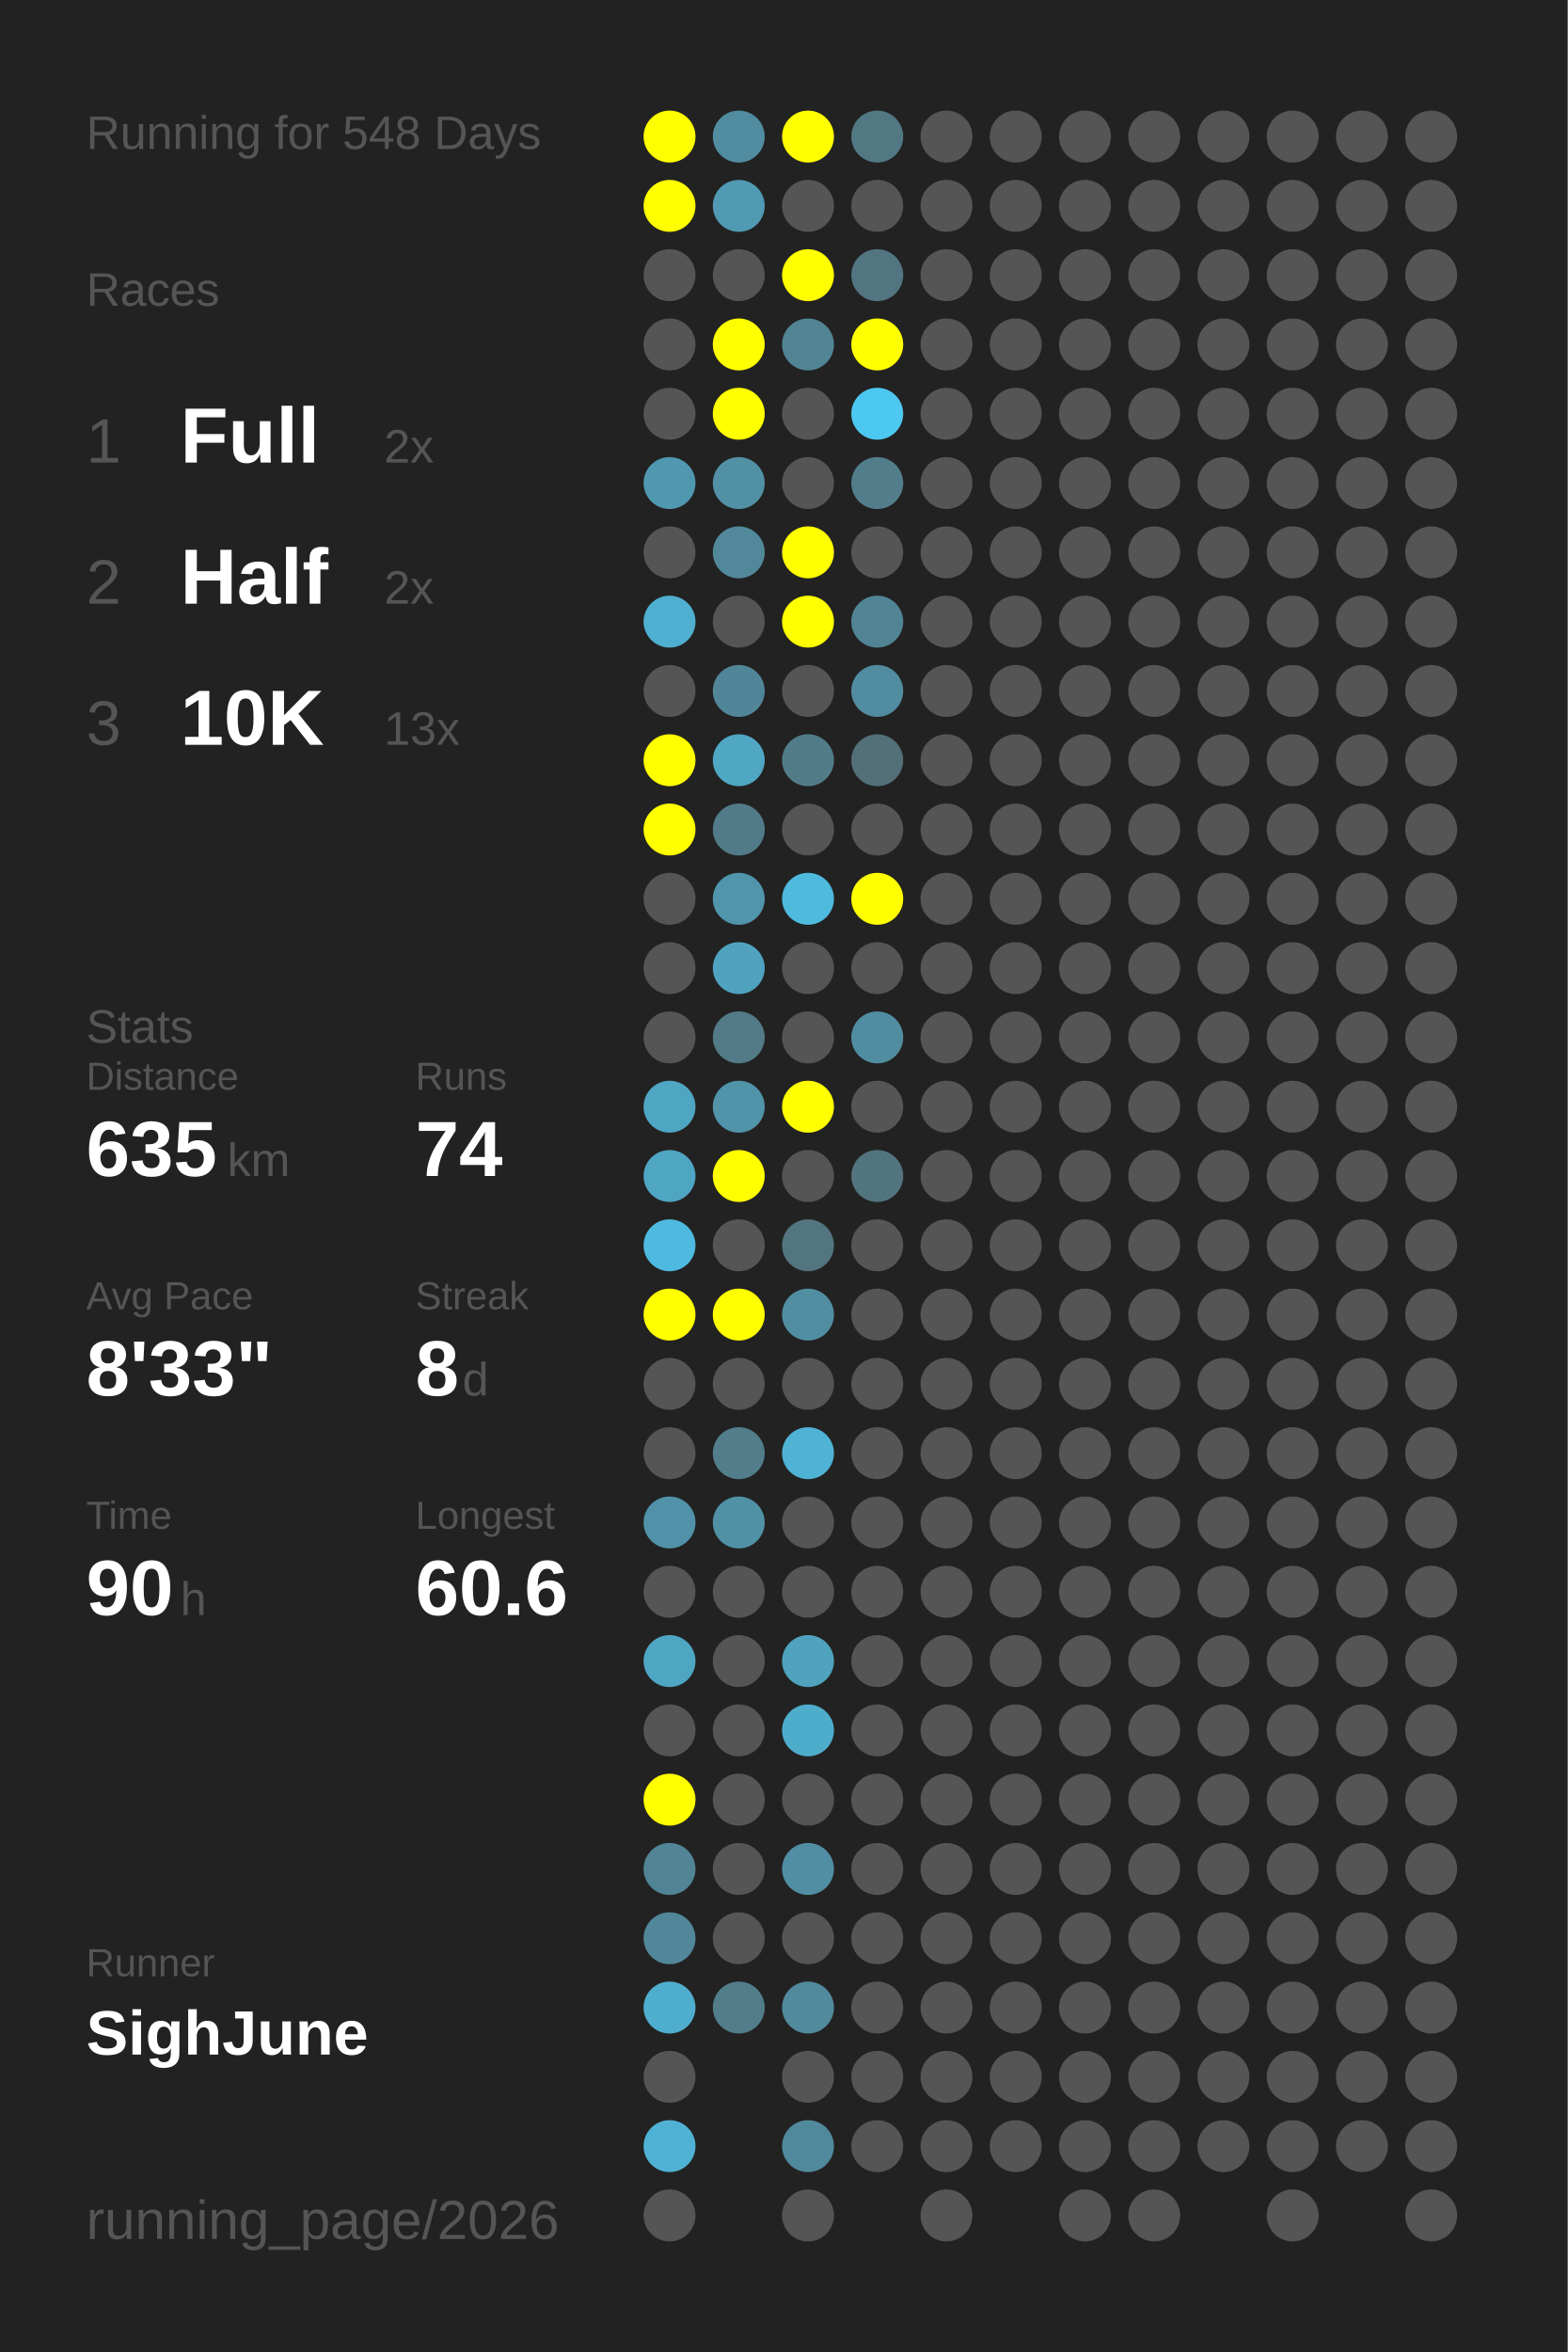
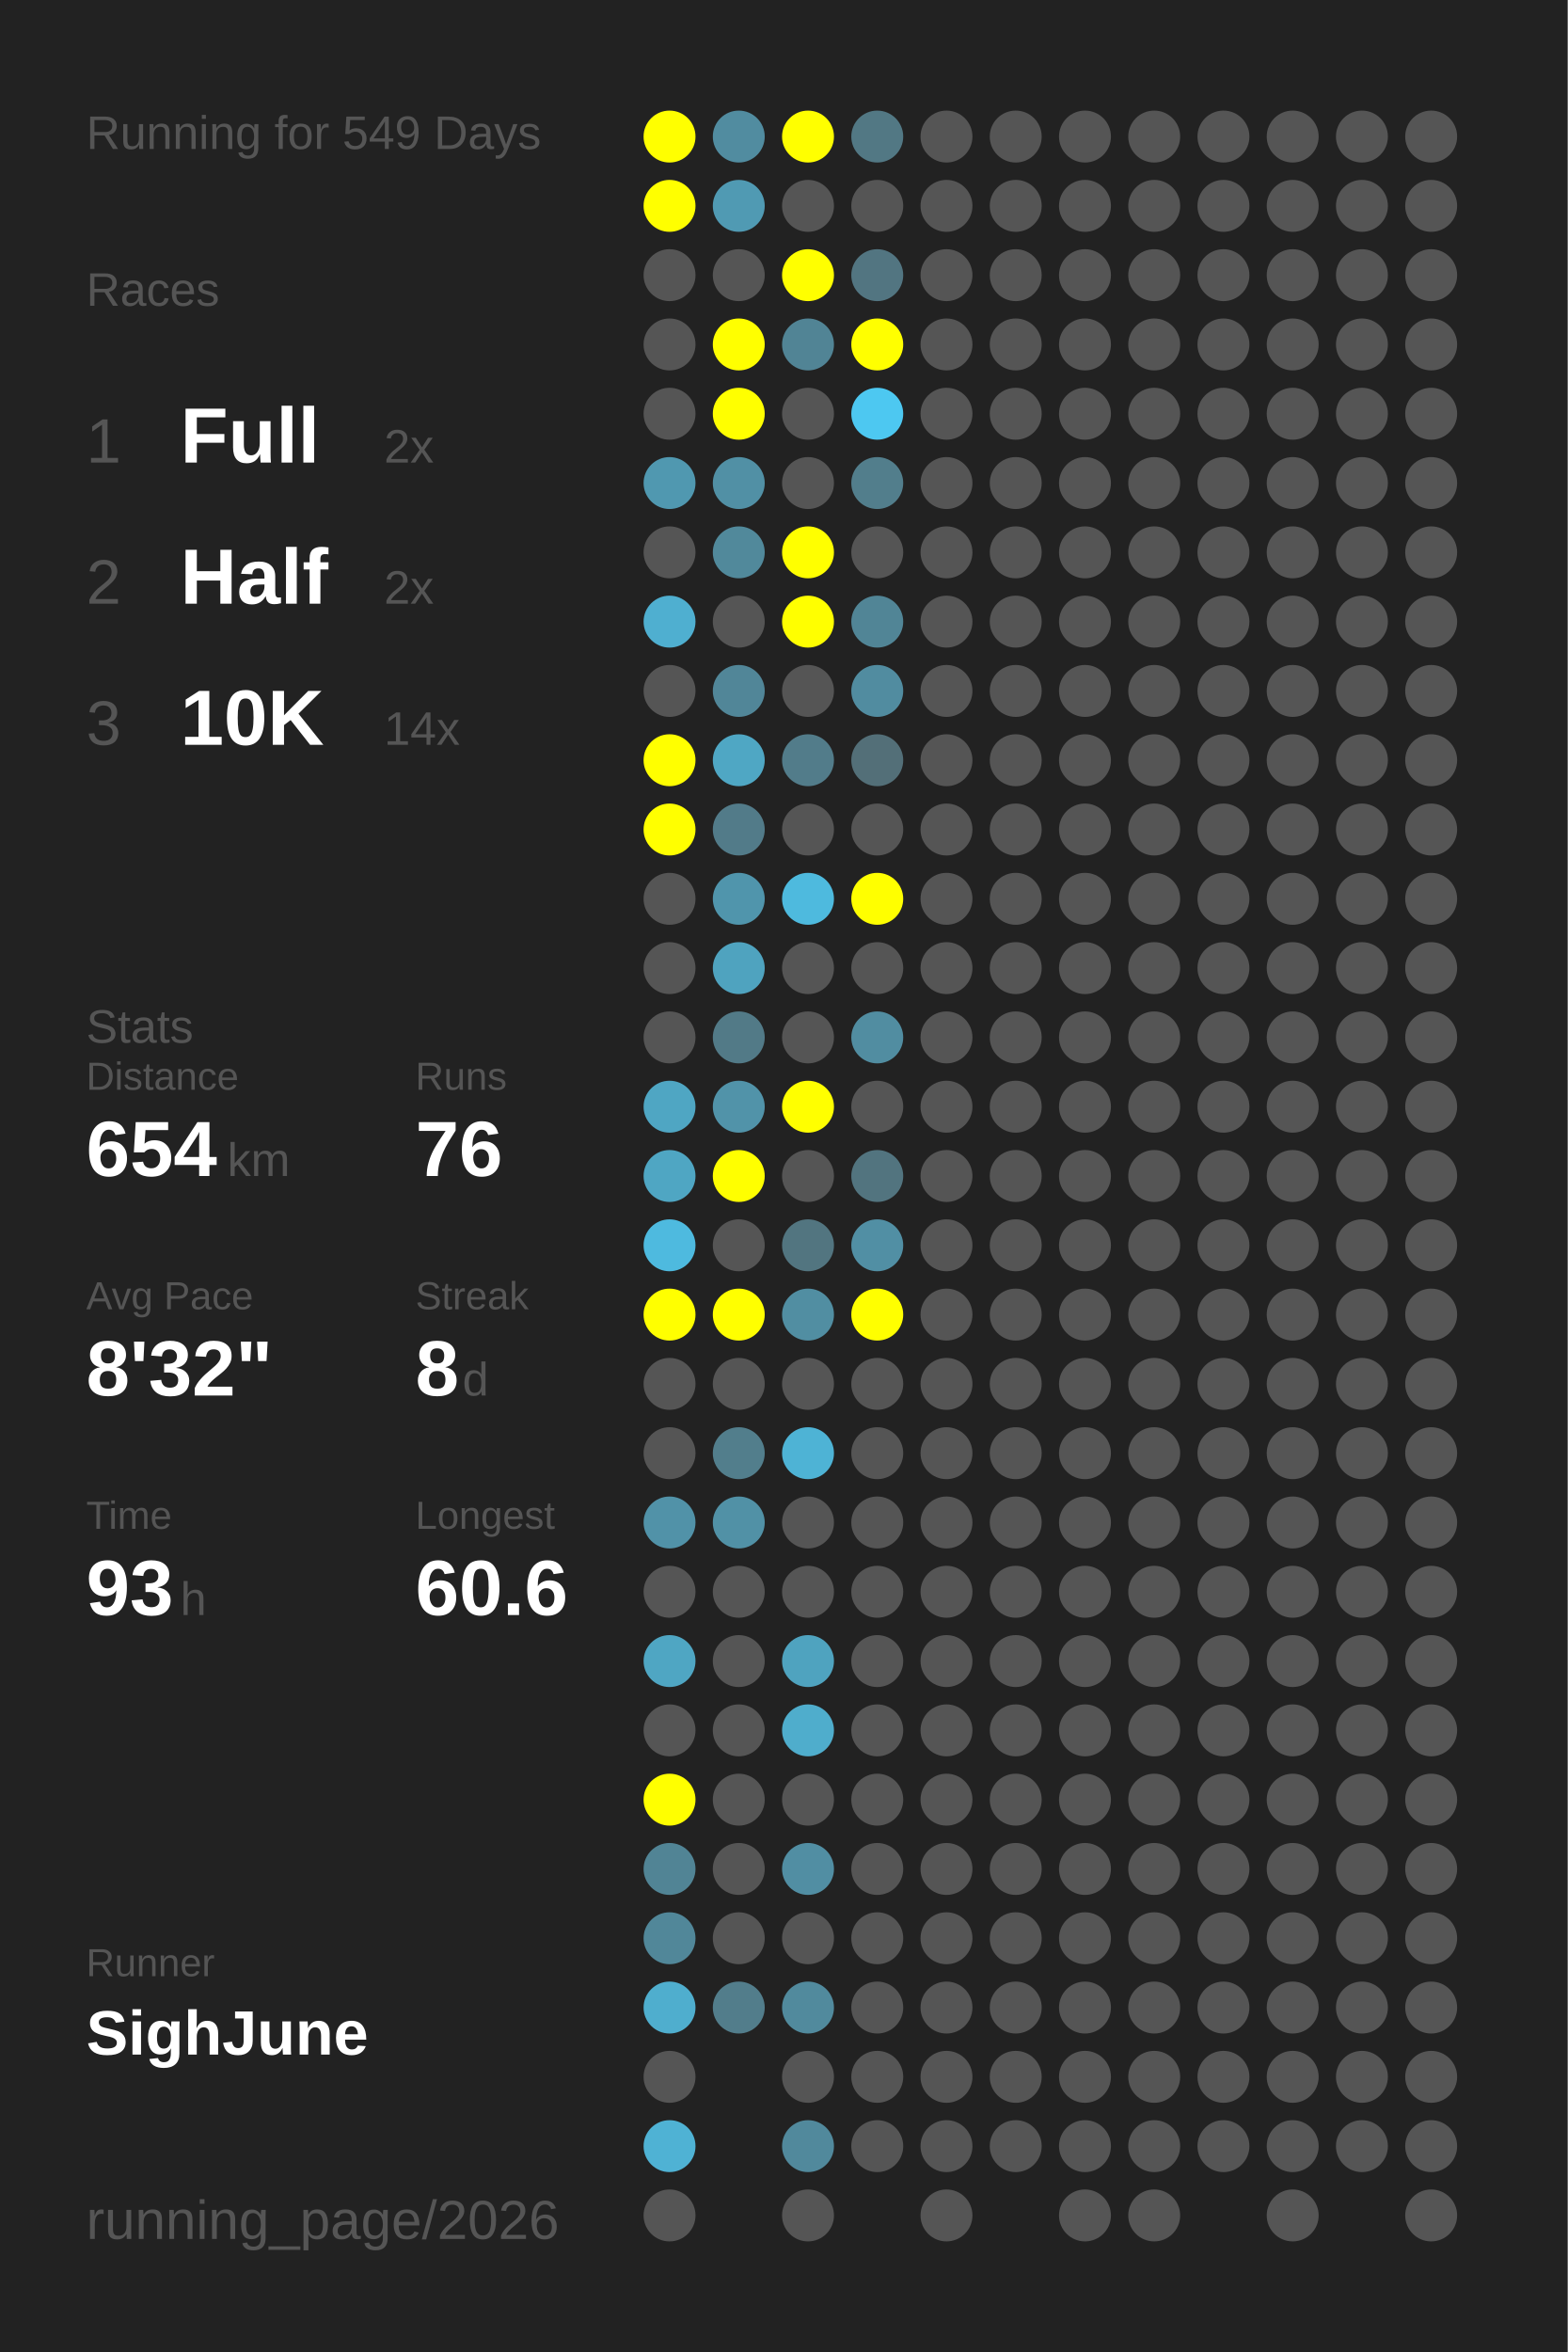
<svg xmlns="http://www.w3.org/2000/svg" baseProfile="full" height="300mm" version="1.1" viewBox="0,0,200,300" width="200mm">
  <defs />
  <rect fill="#222222" height="300" width="200" x="0" y="0" />
-   <text fill="#555555" style="font-size:6px; font-family:Arial;" x="11" y="19">Running for 548 Days</text>
+   <text fill="#555555" style="font-size:6px; font-family:Arial;" x="11" y="19">Running for 549 Days</text>
  <text fill="#555555" style="font-size:6px; font-family:Arial;" x="11" y="39">Races</text>
  <text fill="#555555" style="font-size:8px; font-family:Arial;" x="11" y="59">1</text>
  <text fill="#FFFFFF" style="font-size:10px; font-family:Arial; font-weight:bold;" x="23" y="59">Full</text>
  <text fill="#555555" style="font-size:6px; font-family:Arial;" x="49" y="59">2x</text>
  <text fill="#555555" style="font-size:8px; font-family:Arial;" x="11" y="77">2</text>
  <text fill="#FFFFFF" style="font-size:10px; font-family:Arial; font-weight:bold;" x="23" y="77">Half</text>
  <text fill="#555555" style="font-size:6px; font-family:Arial;" x="49" y="77">2x</text>
  <text fill="#555555" style="font-size:8px; font-family:Arial;" x="11" y="95">3</text>
  <text fill="#FFFFFF" style="font-size:10px; font-family:Arial; font-weight:bold;" x="23" y="95">10K</text>
-   <text fill="#555555" style="font-size:6px; font-family:Arial;" x="49" y="95">13x</text>
+   <text fill="#555555" style="font-size:6px; font-family:Arial;" x="49" y="95">14x</text>
  <text fill="#555555" style="font-size:6px; font-family:Arial;" x="11" y="133">Stats</text>
  <text fill="#555555" style="font-size:5px; font-family:Arial;" x="11" y="139">Distance</text>
-   <text fill="#FFFFFF" style="font-size:10px; font-family:Arial; font-weight:bold;" x="11" y="150">635</text>
+   <text fill="#FFFFFF" style="font-size:10px; font-family:Arial; font-weight:bold;" x="11" y="150">654</text>
  <text fill="#555555" style="font-size:6px; font-family:Arial;" x="29" y="150">km</text>
  <text fill="#555555" style="font-size:5px; font-family:Arial;" x="53" y="139">Runs</text>
-   <text fill="#FFFFFF" style="font-size:10px; font-family:Arial; font-weight:bold;" x="53" y="150">74</text>
+   <text fill="#FFFFFF" style="font-size:10px; font-family:Arial; font-weight:bold;" x="53" y="150">76</text>
  <text fill="#555555" style="font-size:5px; font-family:Arial;" x="11" y="167">Avg Pace</text>
-   <text fill="#FFFFFF" style="font-size:10px; font-family:Arial; font-weight:bold;" x="11" y="178">8'33"</text>
+   <text fill="#FFFFFF" style="font-size:10px; font-family:Arial; font-weight:bold;" x="11" y="178">8'32"</text>
  <text fill="#555555" style="font-size:5px; font-family:Arial;" x="53" y="167">Streak</text>
  <text fill="#FFFFFF" style="font-size:10px; font-family:Arial; font-weight:bold;" x="53" y="178">8</text>
  <text fill="#555555" style="font-size:6px; font-family:Arial;" x="59" y="178">d</text>
  <text fill="#555555" style="font-size:5px; font-family:Arial;" x="11" y="195">Time</text>
-   <text fill="#FFFFFF" style="font-size:10px; font-family:Arial; font-weight:bold;" x="11" y="206">90</text>
+   <text fill="#FFFFFF" style="font-size:10px; font-family:Arial; font-weight:bold;" x="11" y="206">93</text>
  <text fill="#555555" style="font-size:6px; font-family:Arial;" x="23" y="206">h</text>
  <text fill="#555555" style="font-size:5px; font-family:Arial;" x="53" y="195">Longest</text>
  <text fill="#FFFFFF" style="font-size:10px; font-family:Arial; font-weight:bold;" x="53" y="206">60.6</text>
  <text fill="#555555" style="font-size:5px; font-family:Arial;" x="11" y="252.065">Runner</text>
  <text fill="#FFFFFF" style="font-size:8px; font-family:Arial; font-weight:bold;" x="11" y="262.065">SighJune</text>
  <text fill="#555555" style="font-size:7px; font-family:Arial;" x="11" y="285.581">running_page/2026</text>
  <circle cx="85.417" cy="17.419" fill="#FFFF00" r="3.312" />
  <circle cx="85.417" cy="26.258" fill="#FFFF00" r="3.312" />
  <circle cx="85.417" cy="35.097" fill="#555555" r="3.312" />
  <circle cx="85.417" cy="43.935" fill="#555555" r="3.312" />
  <circle cx="85.417" cy="52.774" fill="#555555" r="3.312" />
  <circle cx="85.417" cy="61.613" fill="#5098b0" r="3.312" />
  <circle cx="85.417" cy="70.452" fill="#555555" r="3.312" />
  <circle cx="85.417" cy="79.29" fill="#4fafd0" r="3.312" />
  <circle cx="85.417" cy="88.129" fill="#555555" r="3.312" />
  <circle cx="85.417" cy="96.968" fill="#FFFF00" r="3.312" />
  <circle cx="85.417" cy="105.806" fill="#FFFF00" r="3.312" />
  <circle cx="85.417" cy="114.645" fill="#555555" r="3.312" />
  <circle cx="85.417" cy="123.484" fill="#555555" r="3.312" />
  <circle cx="85.417" cy="132.323" fill="#555555" r="3.312" />
  <circle cx="85.417" cy="141.161" fill="#4fa6c3" r="3.312" />
  <circle cx="85.417" cy="150" fill="#4fa6c3" r="3.312" />
  <circle cx="85.417" cy="158.839" fill="#4ebadf" r="3.312" />
  <circle cx="85.417" cy="167.677" fill="#FFFF00" r="3.312" />
  <circle cx="85.417" cy="176.516" fill="#555555" r="3.312" />
  <circle cx="85.417" cy="185.355" fill="#555555" r="3.312" />
  <circle cx="85.417" cy="194.194" fill="#5192a8" r="3.312" />
  <circle cx="85.417" cy="203.032" fill="#555555" r="3.312" />
  <circle cx="85.417" cy="211.871" fill="#4fa6c3" r="3.312" />
  <circle cx="85.417" cy="220.71" fill="#555555" r="3.312" />
  <circle cx="85.417" cy="229.548" fill="#FFFF00" r="3.312" />
  <circle cx="85.417" cy="238.387" fill="#518495" r="3.312" />
  <circle cx="85.417" cy="247.226" fill="#518799" r="3.312" />
  <circle cx="85.417" cy="256.065" fill="#4faece" r="3.312" />
  <circle cx="85.417" cy="264.903" fill="#555555" r="3.312" />
  <circle cx="85.417" cy="273.742" fill="#4fb2d4" r="3.312" />
  <circle cx="85.417" cy="282.581" fill="#555555" r="3.312" />
  <circle cx="94.25" cy="17.419" fill="#518ca0" r="3.312" />
  <circle cx="94.25" cy="26.258" fill="#509ab3" r="3.312" />
  <circle cx="94.25" cy="35.097" fill="#555555" r="3.312" />
  <circle cx="94.25" cy="43.935" fill="#FFFF00" r="3.312" />
  <circle cx="94.25" cy="52.774" fill="#FFFF00" r="3.312" />
  <circle cx="94.25" cy="61.613" fill="#5190a5" r="3.312" />
  <circle cx="94.25" cy="70.452" fill="#51899b" r="3.312" />
  <circle cx="94.25" cy="79.29" fill="#555555" r="3.312" />
  <circle cx="94.25" cy="88.129" fill="#518698" r="3.312" />
  <circle cx="94.25" cy="96.968" fill="#4fa7c4" r="3.312" />
  <circle cx="94.25" cy="105.806" fill="#527b89" r="3.312" />
  <circle cx="94.25" cy="114.645" fill="#5095ac" r="3.312" />
  <circle cx="94.25" cy="123.484" fill="#4fa3bf" r="3.312" />
  <circle cx="94.25" cy="132.323" fill="#527a87" r="3.312" />
  <circle cx="94.25" cy="141.161" fill="#5193a9" r="3.312" />
  <circle cx="94.25" cy="150" fill="#FFFF00" r="3.312" />
  <circle cx="94.25" cy="158.839" fill="#555555" r="3.312" />
  <circle cx="94.25" cy="167.677" fill="#FFFF00" r="3.312" />
  <circle cx="94.25" cy="176.516" fill="#555555" r="3.312" />
  <circle cx="94.25" cy="185.355" fill="#527e8c" r="3.312" />
  <circle cx="94.25" cy="194.194" fill="#5191a6" r="3.312" />
  <circle cx="94.25" cy="203.032" fill="#555555" r="3.312" />
  <circle cx="94.25" cy="211.871" fill="#555555" r="3.312" />
  <circle cx="94.25" cy="220.71" fill="#555555" r="3.312" />
  <circle cx="94.25" cy="229.548" fill="#555555" r="3.312" />
  <circle cx="94.25" cy="238.387" fill="#555555" r="3.312" />
  <circle cx="94.25" cy="247.226" fill="#555555" r="3.312" />
  <circle cx="94.25" cy="256.065" fill="#527d8b" r="3.312" />
  <circle cx="103.083" cy="17.419" fill="#FFFF00" r="3.312" />
  <circle cx="103.083" cy="26.258" fill="#555555" r="3.312" />
  <circle cx="103.083" cy="35.097" fill="#FFFF00" r="3.312" />
  <circle cx="103.083" cy="43.935" fill="#518495" r="3.312" />
  <circle cx="103.083" cy="52.774" fill="#555555" r="3.312" />
  <circle cx="103.083" cy="61.613" fill="#555555" r="3.312" />
  <circle cx="103.083" cy="70.452" fill="#FFFF00" r="3.312" />
  <circle cx="103.083" cy="79.29" fill="#FFFF00" r="3.312" />
  <circle cx="103.083" cy="88.129" fill="#555555" r="3.312" />
  <circle cx="103.083" cy="96.968" fill="#527c8a" r="3.312" />
  <circle cx="103.083" cy="105.806" fill="#555555" r="3.312" />
  <circle cx="103.083" cy="114.645" fill="#4ebade" r="3.312" />
  <circle cx="103.083" cy="123.484" fill="#555555" r="3.312" />
  <circle cx="103.083" cy="132.323" fill="#555555" r="3.312" />
  <circle cx="103.083" cy="141.161" fill="#FFFF00" r="3.312" />
  <circle cx="103.083" cy="150" fill="#555555" r="3.312" />
  <circle cx="103.083" cy="158.839" fill="#527580" r="3.312" />
  <circle cx="103.083" cy="167.677" fill="#518ea2" r="3.312" />
  <circle cx="103.083" cy="176.516" fill="#555555" r="3.312" />
  <circle cx="103.083" cy="185.355" fill="#4eb3d5" r="3.312" />
  <circle cx="103.083" cy="194.194" fill="#555555" r="3.312" />
  <circle cx="103.083" cy="203.032" fill="#555555" r="3.312" />
  <circle cx="103.083" cy="211.871" fill="#4fa3bf" r="3.312" />
  <circle cx="103.083" cy="220.71" fill="#4fadcc" r="3.312" />
  <circle cx="103.083" cy="229.548" fill="#555555" r="3.312" />
  <circle cx="103.083" cy="238.387" fill="#518ea3" r="3.312" />
  <circle cx="103.083" cy="247.226" fill="#555555" r="3.312" />
  <circle cx="103.083" cy="256.065" fill="#518a9d" r="3.312" />
  <circle cx="103.083" cy="264.903" fill="#555555" r="3.312" />
  <circle cx="103.083" cy="273.742" fill="#51899c" r="3.312" />
  <circle cx="103.083" cy="282.581" fill="#555555" r="3.312" />
  <circle cx="111.917" cy="17.419" fill="#527884" r="3.312" />
  <circle cx="111.917" cy="26.258" fill="#555555" r="3.312" />
  <circle cx="111.917" cy="35.097" fill="#527581" r="3.312" />
  <circle cx="111.917" cy="43.935" fill="#FFFF00" r="3.312" />
  <circle cx="111.917" cy="52.774" fill="#4dc8f1" r="3.312" />
  <circle cx="111.917" cy="61.613" fill="#527e8c" r="3.312" />
  <circle cx="111.917" cy="70.452" fill="#555555" r="3.312" />
  <circle cx="111.917" cy="79.29" fill="#518596" r="3.312" />
  <circle cx="111.917" cy="88.129" fill="#518ca0" r="3.312" />
  <circle cx="111.917" cy="96.968" fill="#536f78" r="3.312" />
  <circle cx="111.917" cy="105.806" fill="#555555" r="3.312" />
  <circle cx="111.917" cy="114.645" fill="#FFFF00" r="3.312" />
  <circle cx="111.917" cy="123.484" fill="#555555" r="3.312" />
  <circle cx="111.917" cy="132.323" fill="#518da1" r="3.312" />
  <circle cx="111.917" cy="141.161" fill="#555555" r="3.312" />
  <circle cx="111.917" cy="150" fill="#52747f" r="3.312" />
-   <circle cx="111.917" cy="158.839" fill="#555555" r="3.312" />
-   <circle cx="111.917" cy="167.677" fill="#555555" r="3.312" />
+   <circle cx="111.917" cy="158.839" fill="#518fa4" r="3.312" />
+   <circle cx="111.917" cy="167.677" fill="#FFFF00" r="3.312" />
  <circle cx="111.917" cy="176.516" fill="#555555" r="3.312" />
  <circle cx="111.917" cy="185.355" fill="#555555" r="3.312" />
  <circle cx="111.917" cy="194.194" fill="#555555" r="3.312" />
  <circle cx="111.917" cy="203.032" fill="#555555" r="3.312" />
  <circle cx="111.917" cy="211.871" fill="#555555" r="3.312" />
  <circle cx="111.917" cy="220.71" fill="#555555" r="3.312" />
  <circle cx="111.917" cy="229.548" fill="#555555" r="3.312" />
  <circle cx="111.917" cy="238.387" fill="#555555" r="3.312" />
  <circle cx="111.917" cy="247.226" fill="#555555" r="3.312" />
  <circle cx="111.917" cy="256.065" fill="#555555" r="3.312" />
  <circle cx="111.917" cy="264.903" fill="#555555" r="3.312" />
  <circle cx="111.917" cy="273.742" fill="#555555" r="3.312" />
  <circle cx="120.75" cy="17.419" fill="#555555" r="3.312" />
  <circle cx="120.75" cy="26.258" fill="#555555" r="3.312" />
  <circle cx="120.75" cy="35.097" fill="#555555" r="3.312" />
  <circle cx="120.75" cy="43.935" fill="#555555" r="3.312" />
  <circle cx="120.75" cy="52.774" fill="#555555" r="3.312" />
  <circle cx="120.75" cy="61.613" fill="#555555" r="3.312" />
  <circle cx="120.75" cy="70.452" fill="#555555" r="3.312" />
  <circle cx="120.75" cy="79.29" fill="#555555" r="3.312" />
  <circle cx="120.75" cy="88.129" fill="#555555" r="3.312" />
  <circle cx="120.75" cy="96.968" fill="#555555" r="3.312" />
  <circle cx="120.75" cy="105.806" fill="#555555" r="3.312" />
  <circle cx="120.75" cy="114.645" fill="#555555" r="3.312" />
  <circle cx="120.75" cy="123.484" fill="#555555" r="3.312" />
  <circle cx="120.75" cy="132.323" fill="#555555" r="3.312" />
  <circle cx="120.75" cy="141.161" fill="#555555" r="3.312" />
  <circle cx="120.75" cy="150" fill="#555555" r="3.312" />
  <circle cx="120.75" cy="158.839" fill="#555555" r="3.312" />
  <circle cx="120.75" cy="167.677" fill="#555555" r="3.312" />
  <circle cx="120.75" cy="176.516" fill="#555555" r="3.312" />
  <circle cx="120.75" cy="185.355" fill="#555555" r="3.312" />
  <circle cx="120.75" cy="194.194" fill="#555555" r="3.312" />
  <circle cx="120.75" cy="203.032" fill="#555555" r="3.312" />
  <circle cx="120.75" cy="211.871" fill="#555555" r="3.312" />
  <circle cx="120.75" cy="220.71" fill="#555555" r="3.312" />
  <circle cx="120.75" cy="229.548" fill="#555555" r="3.312" />
  <circle cx="120.75" cy="238.387" fill="#555555" r="3.312" />
  <circle cx="120.75" cy="247.226" fill="#555555" r="3.312" />
  <circle cx="120.75" cy="256.065" fill="#555555" r="3.312" />
  <circle cx="120.75" cy="264.903" fill="#555555" r="3.312" />
  <circle cx="120.75" cy="273.742" fill="#555555" r="3.312" />
  <circle cx="120.75" cy="282.581" fill="#555555" r="3.312" />
  <circle cx="129.583" cy="17.419" fill="#555555" r="3.312" />
  <circle cx="129.583" cy="26.258" fill="#555555" r="3.312" />
  <circle cx="129.583" cy="35.097" fill="#555555" r="3.312" />
  <circle cx="129.583" cy="43.935" fill="#555555" r="3.312" />
  <circle cx="129.583" cy="52.774" fill="#555555" r="3.312" />
  <circle cx="129.583" cy="61.613" fill="#555555" r="3.312" />
  <circle cx="129.583" cy="70.452" fill="#555555" r="3.312" />
  <circle cx="129.583" cy="79.29" fill="#555555" r="3.312" />
  <circle cx="129.583" cy="88.129" fill="#555555" r="3.312" />
  <circle cx="129.583" cy="96.968" fill="#555555" r="3.312" />
  <circle cx="129.583" cy="105.806" fill="#555555" r="3.312" />
  <circle cx="129.583" cy="114.645" fill="#555555" r="3.312" />
  <circle cx="129.583" cy="123.484" fill="#555555" r="3.312" />
  <circle cx="129.583" cy="132.323" fill="#555555" r="3.312" />
  <circle cx="129.583" cy="141.161" fill="#555555" r="3.312" />
  <circle cx="129.583" cy="150" fill="#555555" r="3.312" />
  <circle cx="129.583" cy="158.839" fill="#555555" r="3.312" />
  <circle cx="129.583" cy="167.677" fill="#555555" r="3.312" />
  <circle cx="129.583" cy="176.516" fill="#555555" r="3.312" />
  <circle cx="129.583" cy="185.355" fill="#555555" r="3.312" />
  <circle cx="129.583" cy="194.194" fill="#555555" r="3.312" />
  <circle cx="129.583" cy="203.032" fill="#555555" r="3.312" />
  <circle cx="129.583" cy="211.871" fill="#555555" r="3.312" />
  <circle cx="129.583" cy="220.71" fill="#555555" r="3.312" />
  <circle cx="129.583" cy="229.548" fill="#555555" r="3.312" />
  <circle cx="129.583" cy="238.387" fill="#555555" r="3.312" />
  <circle cx="129.583" cy="247.226" fill="#555555" r="3.312" />
  <circle cx="129.583" cy="256.065" fill="#555555" r="3.312" />
  <circle cx="129.583" cy="264.903" fill="#555555" r="3.312" />
  <circle cx="129.583" cy="273.742" fill="#555555" r="3.312" />
  <circle cx="138.417" cy="17.419" fill="#555555" r="3.312" />
  <circle cx="138.417" cy="26.258" fill="#555555" r="3.312" />
  <circle cx="138.417" cy="35.097" fill="#555555" r="3.312" />
  <circle cx="138.417" cy="43.935" fill="#555555" r="3.312" />
  <circle cx="138.417" cy="52.774" fill="#555555" r="3.312" />
  <circle cx="138.417" cy="61.613" fill="#555555" r="3.312" />
  <circle cx="138.417" cy="70.452" fill="#555555" r="3.312" />
  <circle cx="138.417" cy="79.29" fill="#555555" r="3.312" />
  <circle cx="138.417" cy="88.129" fill="#555555" r="3.312" />
  <circle cx="138.417" cy="96.968" fill="#555555" r="3.312" />
  <circle cx="138.417" cy="105.806" fill="#555555" r="3.312" />
  <circle cx="138.417" cy="114.645" fill="#555555" r="3.312" />
  <circle cx="138.417" cy="123.484" fill="#555555" r="3.312" />
  <circle cx="138.417" cy="132.323" fill="#555555" r="3.312" />
  <circle cx="138.417" cy="141.161" fill="#555555" r="3.312" />
  <circle cx="138.417" cy="150" fill="#555555" r="3.312" />
  <circle cx="138.417" cy="158.839" fill="#555555" r="3.312" />
  <circle cx="138.417" cy="167.677" fill="#555555" r="3.312" />
  <circle cx="138.417" cy="176.516" fill="#555555" r="3.312" />
  <circle cx="138.417" cy="185.355" fill="#555555" r="3.312" />
  <circle cx="138.417" cy="194.194" fill="#555555" r="3.312" />
  <circle cx="138.417" cy="203.032" fill="#555555" r="3.312" />
  <circle cx="138.417" cy="211.871" fill="#555555" r="3.312" />
  <circle cx="138.417" cy="220.71" fill="#555555" r="3.312" />
  <circle cx="138.417" cy="229.548" fill="#555555" r="3.312" />
  <circle cx="138.417" cy="238.387" fill="#555555" r="3.312" />
  <circle cx="138.417" cy="247.226" fill="#555555" r="3.312" />
  <circle cx="138.417" cy="256.065" fill="#555555" r="3.312" />
  <circle cx="138.417" cy="264.903" fill="#555555" r="3.312" />
  <circle cx="138.417" cy="273.742" fill="#555555" r="3.312" />
  <circle cx="138.417" cy="282.581" fill="#555555" r="3.312" />
  <circle cx="147.25" cy="17.419" fill="#555555" r="3.312" />
  <circle cx="147.25" cy="26.258" fill="#555555" r="3.312" />
  <circle cx="147.25" cy="35.097" fill="#555555" r="3.312" />
  <circle cx="147.25" cy="43.935" fill="#555555" r="3.312" />
  <circle cx="147.25" cy="52.774" fill="#555555" r="3.312" />
  <circle cx="147.25" cy="61.613" fill="#555555" r="3.312" />
  <circle cx="147.25" cy="70.452" fill="#555555" r="3.312" />
  <circle cx="147.25" cy="79.29" fill="#555555" r="3.312" />
  <circle cx="147.25" cy="88.129" fill="#555555" r="3.312" />
  <circle cx="147.25" cy="96.968" fill="#555555" r="3.312" />
  <circle cx="147.25" cy="105.806" fill="#555555" r="3.312" />
  <circle cx="147.25" cy="114.645" fill="#555555" r="3.312" />
  <circle cx="147.25" cy="123.484" fill="#555555" r="3.312" />
  <circle cx="147.25" cy="132.323" fill="#555555" r="3.312" />
  <circle cx="147.25" cy="141.161" fill="#555555" r="3.312" />
  <circle cx="147.25" cy="150" fill="#555555" r="3.312" />
  <circle cx="147.25" cy="158.839" fill="#555555" r="3.312" />
  <circle cx="147.25" cy="167.677" fill="#555555" r="3.312" />
  <circle cx="147.25" cy="176.516" fill="#555555" r="3.312" />
  <circle cx="147.25" cy="185.355" fill="#555555" r="3.312" />
  <circle cx="147.25" cy="194.194" fill="#555555" r="3.312" />
  <circle cx="147.25" cy="203.032" fill="#555555" r="3.312" />
  <circle cx="147.25" cy="211.871" fill="#555555" r="3.312" />
  <circle cx="147.25" cy="220.71" fill="#555555" r="3.312" />
  <circle cx="147.25" cy="229.548" fill="#555555" r="3.312" />
  <circle cx="147.25" cy="238.387" fill="#555555" r="3.312" />
  <circle cx="147.25" cy="247.226" fill="#555555" r="3.312" />
  <circle cx="147.25" cy="256.065" fill="#555555" r="3.312" />
  <circle cx="147.25" cy="264.903" fill="#555555" r="3.312" />
  <circle cx="147.25" cy="273.742" fill="#555555" r="3.312" />
  <circle cx="147.25" cy="282.581" fill="#555555" r="3.312" />
  <circle cx="156.083" cy="17.419" fill="#555555" r="3.312" />
  <circle cx="156.083" cy="26.258" fill="#555555" r="3.312" />
  <circle cx="156.083" cy="35.097" fill="#555555" r="3.312" />
  <circle cx="156.083" cy="43.935" fill="#555555" r="3.312" />
  <circle cx="156.083" cy="52.774" fill="#555555" r="3.312" />
  <circle cx="156.083" cy="61.613" fill="#555555" r="3.312" />
  <circle cx="156.083" cy="70.452" fill="#555555" r="3.312" />
  <circle cx="156.083" cy="79.29" fill="#555555" r="3.312" />
  <circle cx="156.083" cy="88.129" fill="#555555" r="3.312" />
  <circle cx="156.083" cy="96.968" fill="#555555" r="3.312" />
  <circle cx="156.083" cy="105.806" fill="#555555" r="3.312" />
  <circle cx="156.083" cy="114.645" fill="#555555" r="3.312" />
  <circle cx="156.083" cy="123.484" fill="#555555" r="3.312" />
  <circle cx="156.083" cy="132.323" fill="#555555" r="3.312" />
  <circle cx="156.083" cy="141.161" fill="#555555" r="3.312" />
  <circle cx="156.083" cy="150" fill="#555555" r="3.312" />
  <circle cx="156.083" cy="158.839" fill="#555555" r="3.312" />
  <circle cx="156.083" cy="167.677" fill="#555555" r="3.312" />
  <circle cx="156.083" cy="176.516" fill="#555555" r="3.312" />
  <circle cx="156.083" cy="185.355" fill="#555555" r="3.312" />
  <circle cx="156.083" cy="194.194" fill="#555555" r="3.312" />
  <circle cx="156.083" cy="203.032" fill="#555555" r="3.312" />
  <circle cx="156.083" cy="211.871" fill="#555555" r="3.312" />
  <circle cx="156.083" cy="220.71" fill="#555555" r="3.312" />
  <circle cx="156.083" cy="229.548" fill="#555555" r="3.312" />
  <circle cx="156.083" cy="238.387" fill="#555555" r="3.312" />
  <circle cx="156.083" cy="247.226" fill="#555555" r="3.312" />
  <circle cx="156.083" cy="256.065" fill="#555555" r="3.312" />
  <circle cx="156.083" cy="264.903" fill="#555555" r="3.312" />
  <circle cx="156.083" cy="273.742" fill="#555555" r="3.312" />
  <circle cx="164.917" cy="17.419" fill="#555555" r="3.312" />
  <circle cx="164.917" cy="26.258" fill="#555555" r="3.312" />
  <circle cx="164.917" cy="35.097" fill="#555555" r="3.312" />
  <circle cx="164.917" cy="43.935" fill="#555555" r="3.312" />
  <circle cx="164.917" cy="52.774" fill="#555555" r="3.312" />
  <circle cx="164.917" cy="61.613" fill="#555555" r="3.312" />
  <circle cx="164.917" cy="70.452" fill="#555555" r="3.312" />
  <circle cx="164.917" cy="79.29" fill="#555555" r="3.312" />
  <circle cx="164.917" cy="88.129" fill="#555555" r="3.312" />
  <circle cx="164.917" cy="96.968" fill="#555555" r="3.312" />
  <circle cx="164.917" cy="105.806" fill="#555555" r="3.312" />
  <circle cx="164.917" cy="114.645" fill="#555555" r="3.312" />
  <circle cx="164.917" cy="123.484" fill="#555555" r="3.312" />
  <circle cx="164.917" cy="132.323" fill="#555555" r="3.312" />
  <circle cx="164.917" cy="141.161" fill="#555555" r="3.312" />
  <circle cx="164.917" cy="150" fill="#555555" r="3.312" />
  <circle cx="164.917" cy="158.839" fill="#555555" r="3.312" />
  <circle cx="164.917" cy="167.677" fill="#555555" r="3.312" />
  <circle cx="164.917" cy="176.516" fill="#555555" r="3.312" />
  <circle cx="164.917" cy="185.355" fill="#555555" r="3.312" />
  <circle cx="164.917" cy="194.194" fill="#555555" r="3.312" />
  <circle cx="164.917" cy="203.032" fill="#555555" r="3.312" />
  <circle cx="164.917" cy="211.871" fill="#555555" r="3.312" />
  <circle cx="164.917" cy="220.71" fill="#555555" r="3.312" />
  <circle cx="164.917" cy="229.548" fill="#555555" r="3.312" />
  <circle cx="164.917" cy="238.387" fill="#555555" r="3.312" />
  <circle cx="164.917" cy="247.226" fill="#555555" r="3.312" />
  <circle cx="164.917" cy="256.065" fill="#555555" r="3.312" />
  <circle cx="164.917" cy="264.903" fill="#555555" r="3.312" />
  <circle cx="164.917" cy="273.742" fill="#555555" r="3.312" />
  <circle cx="164.917" cy="282.581" fill="#555555" r="3.312" />
  <circle cx="173.75" cy="17.419" fill="#555555" r="3.312" />
  <circle cx="173.75" cy="26.258" fill="#555555" r="3.312" />
  <circle cx="173.75" cy="35.097" fill="#555555" r="3.312" />
  <circle cx="173.75" cy="43.935" fill="#555555" r="3.312" />
  <circle cx="173.75" cy="52.774" fill="#555555" r="3.312" />
  <circle cx="173.75" cy="61.613" fill="#555555" r="3.312" />
  <circle cx="173.75" cy="70.452" fill="#555555" r="3.312" />
  <circle cx="173.75" cy="79.29" fill="#555555" r="3.312" />
  <circle cx="173.75" cy="88.129" fill="#555555" r="3.312" />
  <circle cx="173.75" cy="96.968" fill="#555555" r="3.312" />
  <circle cx="173.75" cy="105.806" fill="#555555" r="3.312" />
  <circle cx="173.75" cy="114.645" fill="#555555" r="3.312" />
  <circle cx="173.75" cy="123.484" fill="#555555" r="3.312" />
  <circle cx="173.75" cy="132.323" fill="#555555" r="3.312" />
  <circle cx="173.75" cy="141.161" fill="#555555" r="3.312" />
  <circle cx="173.75" cy="150" fill="#555555" r="3.312" />
  <circle cx="173.75" cy="158.839" fill="#555555" r="3.312" />
  <circle cx="173.75" cy="167.677" fill="#555555" r="3.312" />
  <circle cx="173.75" cy="176.516" fill="#555555" r="3.312" />
  <circle cx="173.75" cy="185.355" fill="#555555" r="3.312" />
  <circle cx="173.75" cy="194.194" fill="#555555" r="3.312" />
  <circle cx="173.75" cy="203.032" fill="#555555" r="3.312" />
  <circle cx="173.75" cy="211.871" fill="#555555" r="3.312" />
  <circle cx="173.75" cy="220.71" fill="#555555" r="3.312" />
  <circle cx="173.75" cy="229.548" fill="#555555" r="3.312" />
  <circle cx="173.75" cy="238.387" fill="#555555" r="3.312" />
  <circle cx="173.75" cy="247.226" fill="#555555" r="3.312" />
  <circle cx="173.75" cy="256.065" fill="#555555" r="3.312" />
  <circle cx="173.75" cy="264.903" fill="#555555" r="3.312" />
  <circle cx="173.75" cy="273.742" fill="#555555" r="3.312" />
  <circle cx="182.583" cy="17.419" fill="#555555" r="3.312" />
  <circle cx="182.583" cy="26.258" fill="#555555" r="3.312" />
  <circle cx="182.583" cy="35.097" fill="#555555" r="3.312" />
  <circle cx="182.583" cy="43.935" fill="#555555" r="3.312" />
  <circle cx="182.583" cy="52.774" fill="#555555" r="3.312" />
  <circle cx="182.583" cy="61.613" fill="#555555" r="3.312" />
  <circle cx="182.583" cy="70.452" fill="#555555" r="3.312" />
  <circle cx="182.583" cy="79.29" fill="#555555" r="3.312" />
  <circle cx="182.583" cy="88.129" fill="#555555" r="3.312" />
  <circle cx="182.583" cy="96.968" fill="#555555" r="3.312" />
  <circle cx="182.583" cy="105.806" fill="#555555" r="3.312" />
  <circle cx="182.583" cy="114.645" fill="#555555" r="3.312" />
  <circle cx="182.583" cy="123.484" fill="#555555" r="3.312" />
  <circle cx="182.583" cy="132.323" fill="#555555" r="3.312" />
  <circle cx="182.583" cy="141.161" fill="#555555" r="3.312" />
  <circle cx="182.583" cy="150" fill="#555555" r="3.312" />
  <circle cx="182.583" cy="158.839" fill="#555555" r="3.312" />
  <circle cx="182.583" cy="167.677" fill="#555555" r="3.312" />
  <circle cx="182.583" cy="176.516" fill="#555555" r="3.312" />
  <circle cx="182.583" cy="185.355" fill="#555555" r="3.312" />
  <circle cx="182.583" cy="194.194" fill="#555555" r="3.312" />
  <circle cx="182.583" cy="203.032" fill="#555555" r="3.312" />
  <circle cx="182.583" cy="211.871" fill="#555555" r="3.312" />
  <circle cx="182.583" cy="220.71" fill="#555555" r="3.312" />
  <circle cx="182.583" cy="229.548" fill="#555555" r="3.312" />
  <circle cx="182.583" cy="238.387" fill="#555555" r="3.312" />
  <circle cx="182.583" cy="247.226" fill="#555555" r="3.312" />
  <circle cx="182.583" cy="256.065" fill="#555555" r="3.312" />
  <circle cx="182.583" cy="264.903" fill="#555555" r="3.312" />
  <circle cx="182.583" cy="273.742" fill="#555555" r="3.312" />
  <circle cx="182.583" cy="282.581" fill="#555555" r="3.312" />
</svg>
